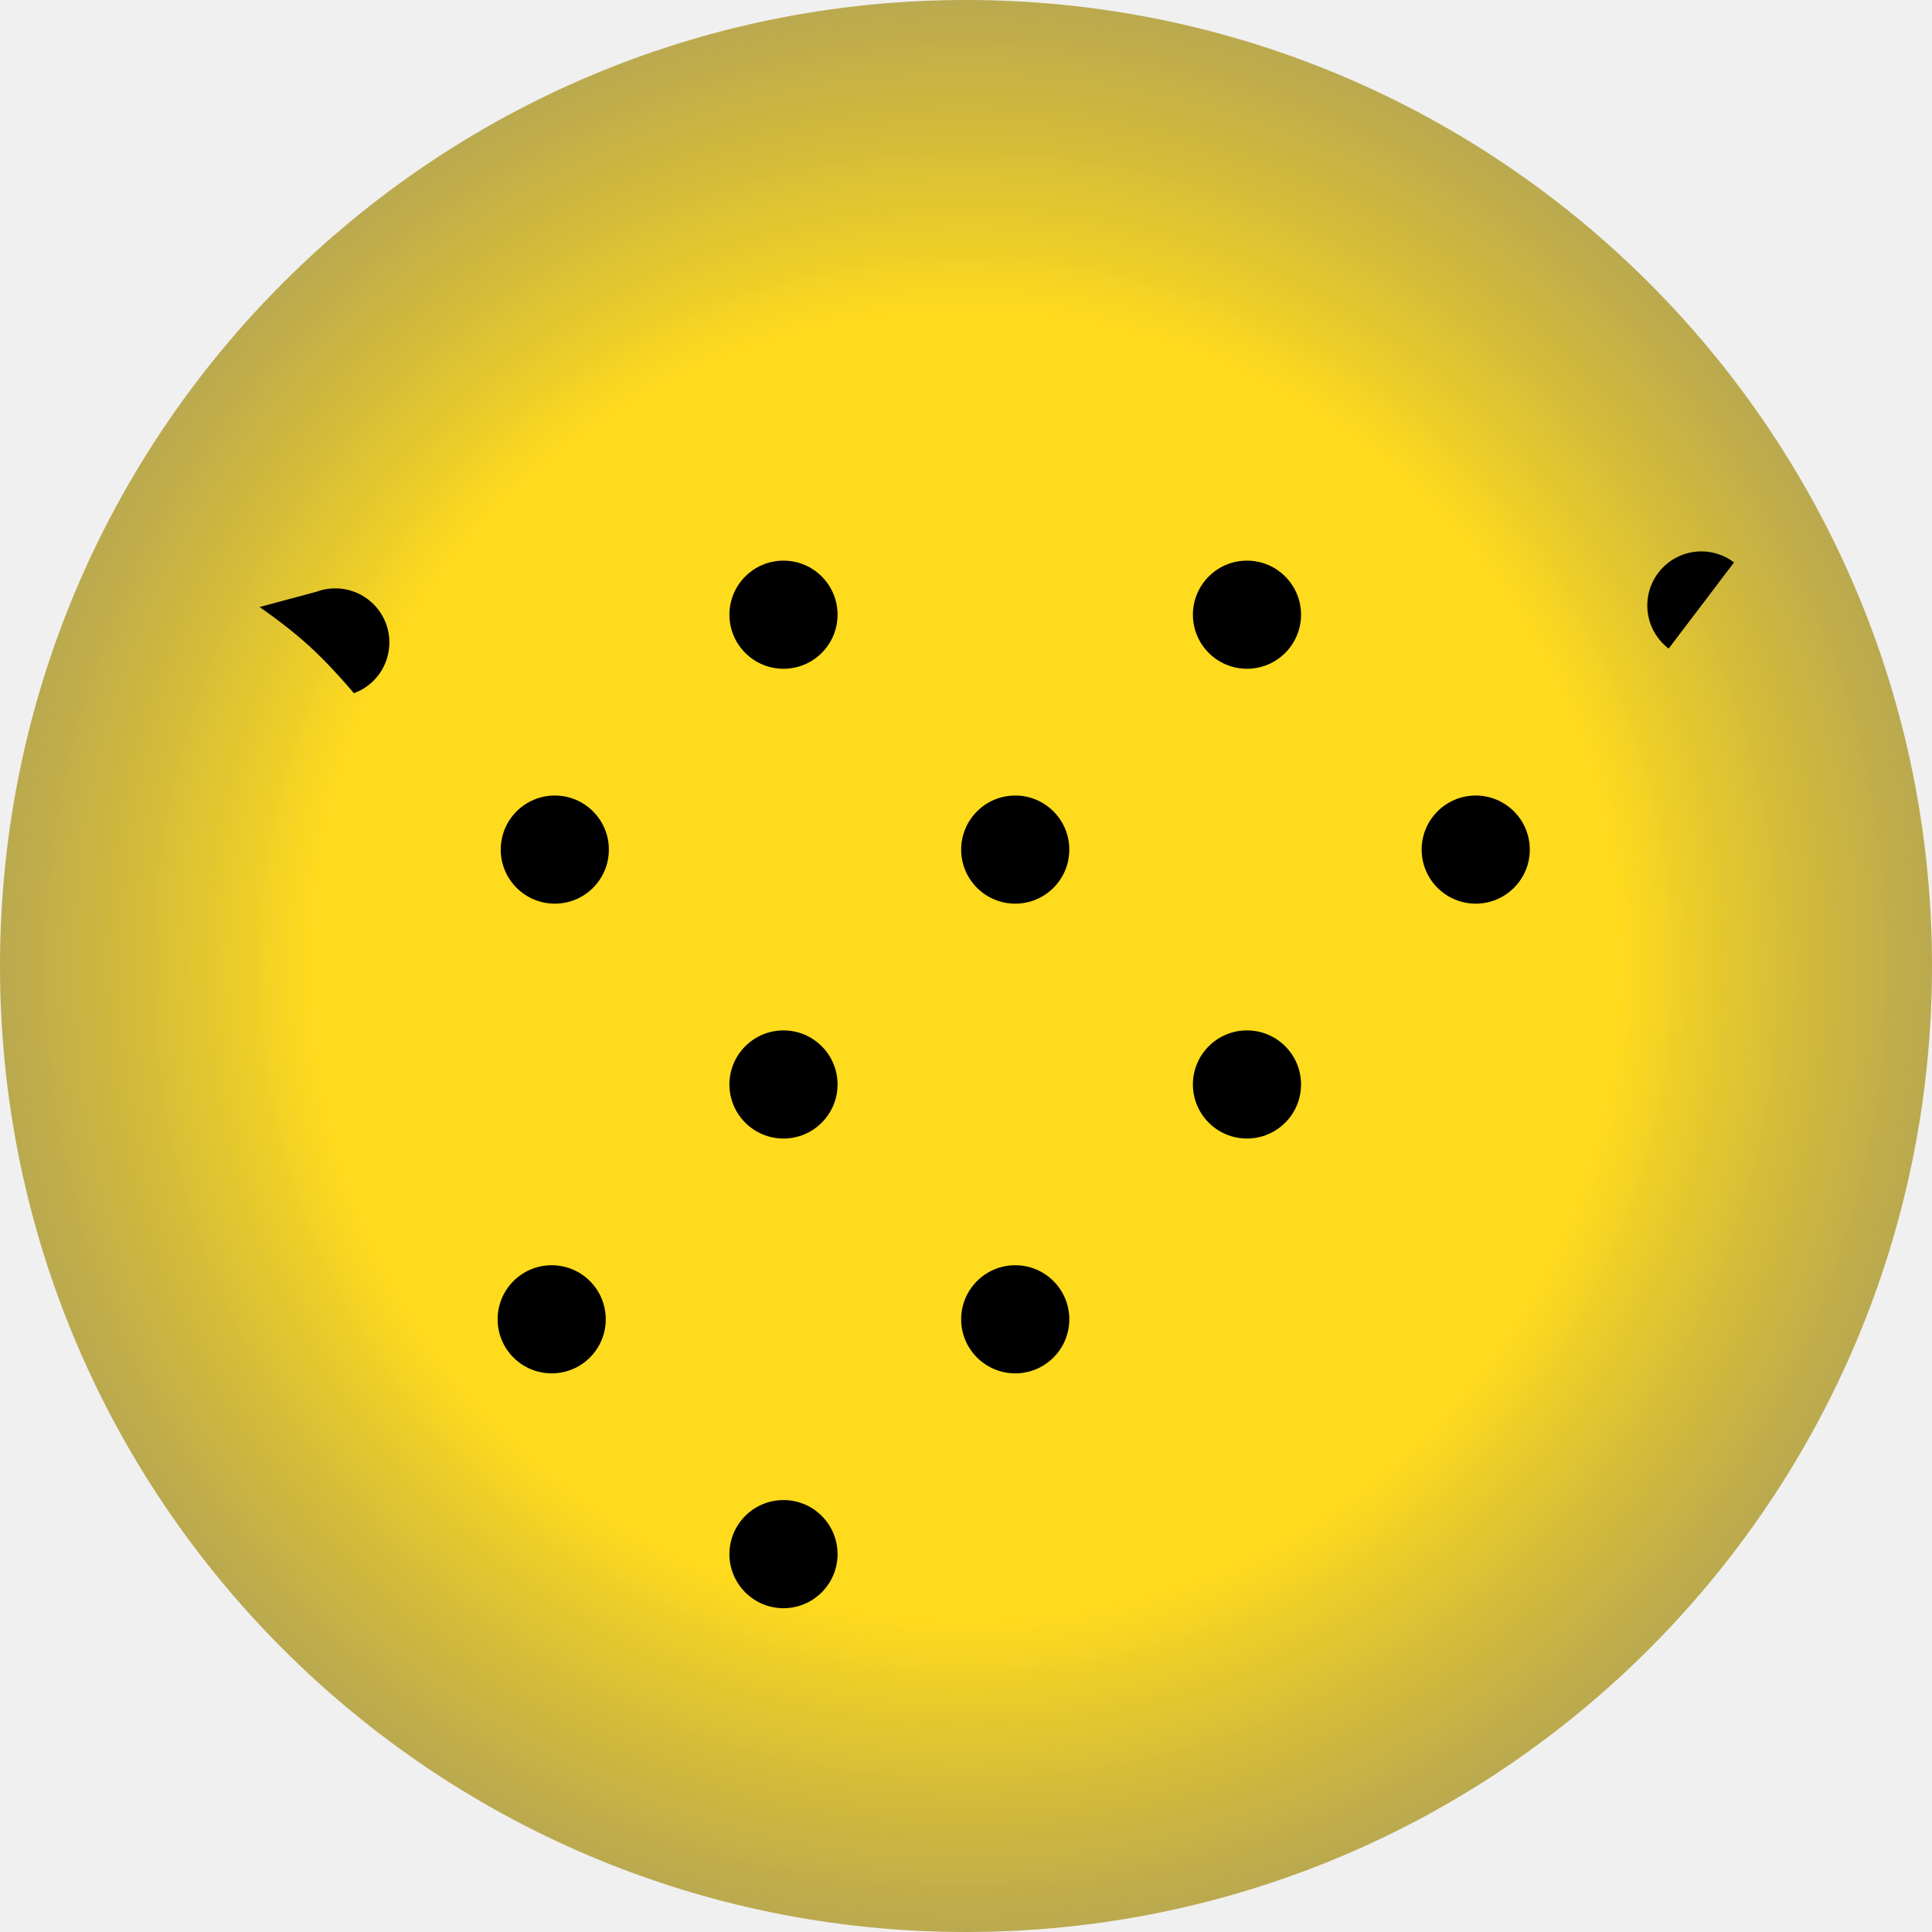
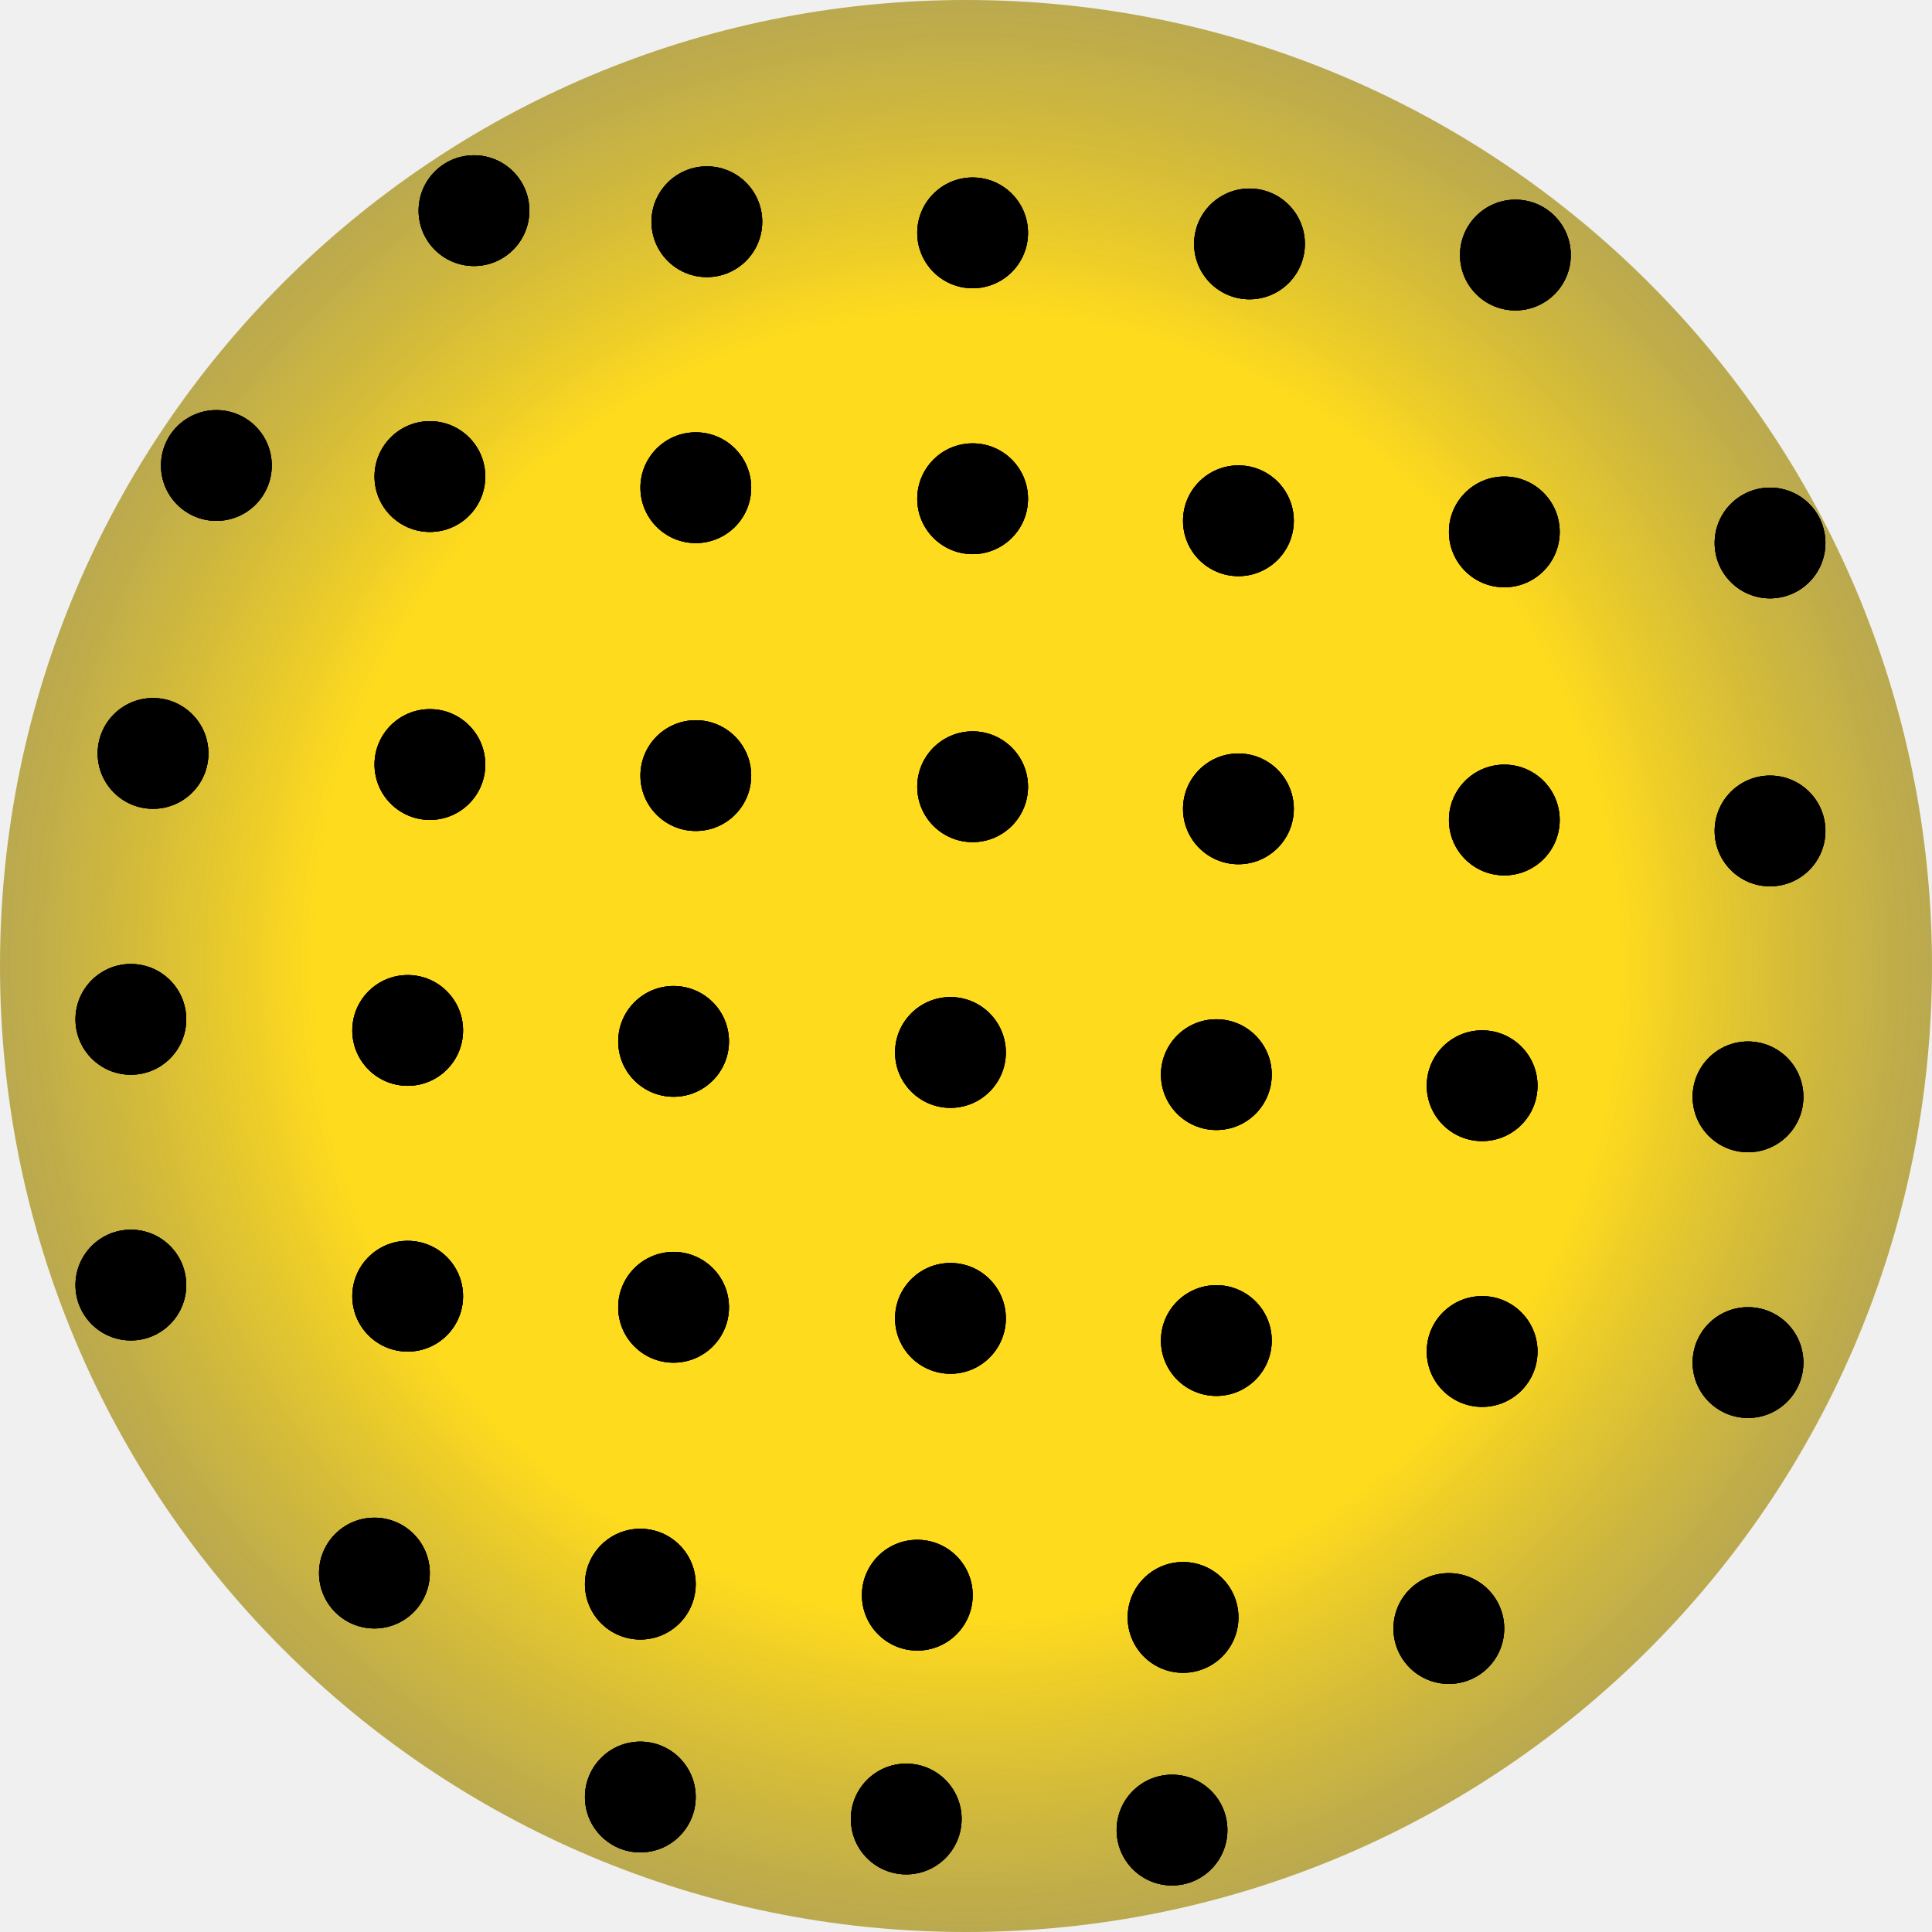
<svg xmlns="http://www.w3.org/2000/svg" width="60" height="60" viewBox="0 0 60 60" fill="none">
-   <g clip-path="url(#clip0_3202_8127)">
-     <circle cx="30" cy="30" r="30" fill="url(#paint0_radial_3202_8127)" />
-     <circle cx="24.332" cy="19.09" r="1.679" fill="black" />
-     <circle cx="38.726" cy="19.09" r="1.679" fill="black" />
-     <path d="M53.852 17.466C53.498 17.197 53.05 17.079 52.609 17.14C52.168 17.201 51.769 17.434 51.499 17.789C51.23 18.144 51.113 18.591 51.174 19.032C51.234 19.474 51.468 19.873 51.822 20.142L52.837 18.804L53.852 17.466Z" fill="black" />
-     <path d="M10.993 21.528C11.411 21.374 11.751 21.06 11.938 20.656C12.124 20.251 12.143 19.789 11.989 19.371C11.835 18.953 11.521 18.614 11.117 18.427C10.713 18.24 10.25 18.222 9.832 18.376L8.064 18.851C9.363 19.769 9.995 20.367 10.993 21.528Z" fill="black" />
-     <circle cx="31.529" cy="26.385" r="1.679" fill="black" />
-     <circle cx="45.83" cy="26.385" r="1.679" fill="black" />
-     <circle cx="38.726" cy="33.679" r="1.679" fill="black" />
-     <circle cx="31.529" cy="40.972" r="1.679" fill="black" />
-     <circle cx="24.332" cy="48.265" r="1.679" fill="black" />
-     <circle cx="24.332" cy="33.679" r="1.679" fill="black" />
-     <circle cx="17.23" cy="26.385" r="1.679" fill="black" />
-     <circle cx="17.133" cy="40.972" r="1.679" fill="black" />
-   </g>
+   <circle cx="30" cy="30" r="30" fill="url(#paint0_radial_5294_4)" />
+   <circle cx="6.72" cy="14.456" r="1.72" fill="black" />
+   <circle cx="6.72" cy="14.456" r="1.72" fill="black" />
+   <circle cx="6.72" cy="14.456" r="1.72" fill="black" />
+   <circle cx="14.72" cy="6.542" r="1.72" fill="black" />
+   <circle cx="14.72" cy="6.542" r="1.72" fill="black" />
+   <circle cx="14.72" cy="6.542" r="1.72" fill="black" />
+   <circle cx="21.952" cy="6.886" r="1.72" fill="black" />
+   <circle cx="21.952" cy="6.886" r="1.72" fill="black" />
+   <circle cx="21.952" cy="6.886" r="1.72" fill="black" />
+   <circle cx="30.206" cy="7.232" r="1.72" fill="black" />
+   <circle cx="30.206" cy="7.232" r="1.72" fill="black" />
+   <circle cx="30.206" cy="7.232" r="1.72" fill="black" />
+   <circle cx="38.804" cy="7.575" r="1.72" fill="black" />
+   <circle cx="38.804" cy="7.575" r="1.72" fill="black" />
+   <circle cx="38.804" cy="7.575" r="1.72" fill="black" />
+   <circle cx="47.062" cy="7.921" r="1.72" fill="black" />
+   <circle cx="47.062" cy="7.921" r="1.72" fill="black" />
+   <circle cx="47.062" cy="7.921" r="1.72" fill="black" />
+   <circle cx="54.97" cy="16.863" r="1.72" fill="black" />
+   <circle cx="54.97" cy="16.863" r="1.72" fill="black" />
+   <circle cx="54.97" cy="16.863" r="1.72" fill="black" />
+   <circle cx="46.718" cy="16.519" r="1.72" fill="black" />
+   <circle cx="46.718" cy="16.519" r="1.72" fill="black" />
+   <circle cx="46.718" cy="16.519" r="1.72" fill="black" />
+   <circle cx="38.46" cy="16.173" r="1.72" fill="black" />
+   <circle cx="38.46" cy="16.173" r="1.72" fill="black" />
+   <circle cx="38.46" cy="16.173" r="1.72" fill="black" />
+   <circle cx="30.206" cy="15.489" r="1.72" fill="black" />
+   <circle cx="30.206" cy="15.489" r="1.72" fill="black" />
+   <circle cx="30.206" cy="15.489" r="1.72" fill="black" />
+   <circle cx="21.609" cy="15.146" r="1.72" fill="black" />
+   <circle cx="21.609" cy="15.146" r="1.72" fill="black" />
+   <circle cx="21.609" cy="15.146" r="1.72" fill="black" />
+   <circle cx="13.351" cy="14.8" r="1.72" fill="black" />
+   <circle cx="13.351" cy="14.8" r="1.72" fill="black" />
+   <circle cx="13.351" cy="14.8" r="1.72" fill="black" />
+   <circle cx="4.753" cy="23.398" r="1.72" fill="black" />
+   <circle cx="4.753" cy="23.398" r="1.72" fill="black" />
+   <circle cx="4.753" cy="23.398" r="1.72" fill="black" />
+   <circle cx="54.97" cy="25.806" r="1.72" fill="black" />
+   <circle cx="54.97" cy="25.806" r="1.72" fill="black" />
+   <circle cx="54.97" cy="25.806" r="1.72" fill="black" />
+   <circle cx="46.718" cy="25.466" r="1.72" fill="black" />
+   <circle cx="46.718" cy="25.466" r="1.72" fill="black" />
+   <circle cx="46.718" cy="25.466" r="1.72" fill="black" />
+   <circle cx="38.46" cy="25.12" r="1.72" fill="black" />
+   <circle cx="38.46" cy="25.12" r="1.72" fill="black" />
+   <circle cx="38.46" cy="25.12" r="1.72" fill="black" />
+   <circle cx="30.206" cy="24.433" r="1.72" fill="black" />
+   <circle cx="30.206" cy="24.433" r="1.72" fill="black" />
+   <circle cx="30.206" cy="24.433" r="1.72" fill="black" />
+   <circle cx="21.609" cy="24.087" r="1.72" fill="black" />
+   <circle cx="21.609" cy="24.087" r="1.72" fill="black" />
+   <circle cx="21.609" cy="24.087" r="1.72" fill="black" />
+   <circle cx="13.351" cy="23.743" r="1.72" fill="black" />
+   <circle cx="13.351" cy="23.743" r="1.72" fill="black" />
+   <circle cx="13.351" cy="23.743" r="1.72" fill="black" />
+   <circle cx="4.064" cy="31.657" r="1.72" fill="black" />
+   <circle cx="4.064" cy="31.657" r="1.72" fill="black" />
+   <circle cx="4.064" cy="31.657" r="1.72" fill="black" />
+   <circle cx="54.286" cy="34.064" r="1.72" fill="black" />
+   <circle cx="54.286" cy="34.064" r="1.72" fill="black" />
+   <circle cx="54.286" cy="34.064" r="1.72" fill="black" />
+   <circle cx="46.029" cy="33.718" r="1.72" fill="black" />
+   <circle cx="46.029" cy="33.718" r="1.72" fill="black" />
+   <circle cx="46.029" cy="33.718" r="1.72" fill="black" />
+   <circle cx="37.775" cy="33.374" r="1.72" fill="black" />
+   <circle cx="37.775" cy="33.374" r="1.72" fill="black" />
+   <circle cx="37.775" cy="33.374" r="1.72" fill="black" />
+   <circle cx="29.517" cy="32.685" r="1.72" fill="black" />
+   <circle cx="29.517" cy="32.685" r="1.72" fill="black" />
+   <circle cx="29.517" cy="32.685" r="1.72" fill="black" />
+   <circle cx="20.919" cy="32.341" r="1.72" fill="black" />
+   <circle cx="20.919" cy="32.341" r="1.72" fill="black" />
+   <circle cx="20.919" cy="32.341" r="1.72" fill="black" />
+   <circle cx="12.661" cy="32.001" r="1.72" fill="black" />
+   <circle cx="12.661" cy="32.001" r="1.72" fill="black" />
+   <circle cx="12.661" cy="32.001" r="1.72" fill="black" />
+   <circle cx="4.064" cy="39.909" r="1.72" fill="black" />
+   <circle cx="4.064" cy="39.909" r="1.72" fill="black" />
+   <circle cx="4.064" cy="39.909" r="1.72" fill="black" />
+   <circle cx="54.286" cy="42.316" r="1.72" fill="black" />
+   <circle cx="54.286" cy="42.316" r="1.72" fill="black" />
+   <circle cx="54.286" cy="42.316" r="1.72" fill="black" />
+   <circle cx="46.029" cy="41.972" r="1.72" fill="black" />
+   <circle cx="46.029" cy="41.972" r="1.72" fill="black" />
+   <circle cx="46.029" cy="41.972" r="1.72" fill="black" />
+   <circle cx="37.775" cy="41.632" r="1.72" fill="black" />
+   <circle cx="37.775" cy="41.632" r="1.72" fill="black" />
+   <circle cx="37.775" cy="41.632" r="1.72" fill="black" />
+   <circle cx="29.517" cy="40.943" r="1.72" fill="black" />
+   <circle cx="29.517" cy="40.943" r="1.72" fill="black" />
+   <circle cx="29.517" cy="40.943" r="1.72" fill="black" />
+   <circle cx="20.919" cy="40.599" r="1.72" fill="black" />
+   <circle cx="20.919" cy="40.599" r="1.72" fill="black" />
+   <circle cx="20.919" cy="40.599" r="1.72" fill="black" />
+   <circle cx="12.661" cy="40.255" r="1.72" fill="black" />
+   <circle cx="12.661" cy="40.255" r="1.72" fill="black" />
+   <circle cx="12.661" cy="40.255" r="1.72" fill="black" />
+   <circle cx="44.995" cy="50.575" r="1.72" fill="black" />
+   <circle cx="44.995" cy="50.575" r="1.72" fill="black" />
+   <circle cx="44.995" cy="50.575" r="1.72" fill="black" />
+   <circle cx="36.741" cy="50.23" r="1.72" fill="black" />
+   <circle cx="36.741" cy="50.23" r="1.72" fill="black" />
+   <circle cx="36.741" cy="50.23" r="1.72" fill="black" />
+   <circle cx="28.488" cy="49.54" r="1.72" fill="black" />
+   <circle cx="28.488" cy="49.54" r="1.72" fill="black" />
+   <circle cx="28.488" cy="49.54" r="1.72" fill="black" />
+   <circle cx="19.886" cy="49.197" r="1.72" fill="black" />
+   <circle cx="19.886" cy="49.197" r="1.72" fill="black" />
+   <circle cx="19.886" cy="49.197" r="1.72" fill="black" />
+   <circle cx="11.628" cy="48.853" r="1.72" fill="black" />
+   <circle cx="11.628" cy="48.853" r="1.72" fill="black" />
+   <circle cx="11.628" cy="48.853" r="1.72" fill="black" />
+   <circle cx="36.398" cy="56.835" r="1.72" fill="black" />
+   <circle cx="36.398" cy="56.835" r="1.72" fill="black" />
+   <circle cx="36.398" cy="56.835" r="1.72" fill="black" />
+   <circle cx="28.144" cy="56.491" r="1.72" fill="black" />
+   <circle cx="28.144" cy="56.491" r="1.72" fill="black" />
+   <circle cx="28.144" cy="56.491" r="1.72" fill="black" />
+   <circle cx="19.886" cy="55.808" r="1.72" fill="black" />
+   <circle cx="19.886" cy="55.808" r="1.72" fill="black" />
+   <circle cx="19.886" cy="55.808" r="1.72" fill="black" />
  <defs>
-     <radialGradient id="paint0_radial_3202_8127" cx="0" cy="0" r="1" gradientUnits="userSpaceOnUse" gradientTransform="translate(30 30) rotate(90) scale(30)">
+     <radialGradient id="paint0_radial_5294_4" cx="0" cy="0" r="1" gradientUnits="userSpaceOnUse" gradientTransform="translate(30 30) rotate(90) scale(30)">
      <stop offset="0.67" stop-color="#FFDB1D" />
      <stop offset="1" stop-color="#AB9628" stop-opacity="0.8" />
    </radialGradient>
-     <clipPath id="clip0_3202_8127">
-       <rect width="60" height="60" fill="white" />
-     </clipPath>
  </defs>
</svg>
